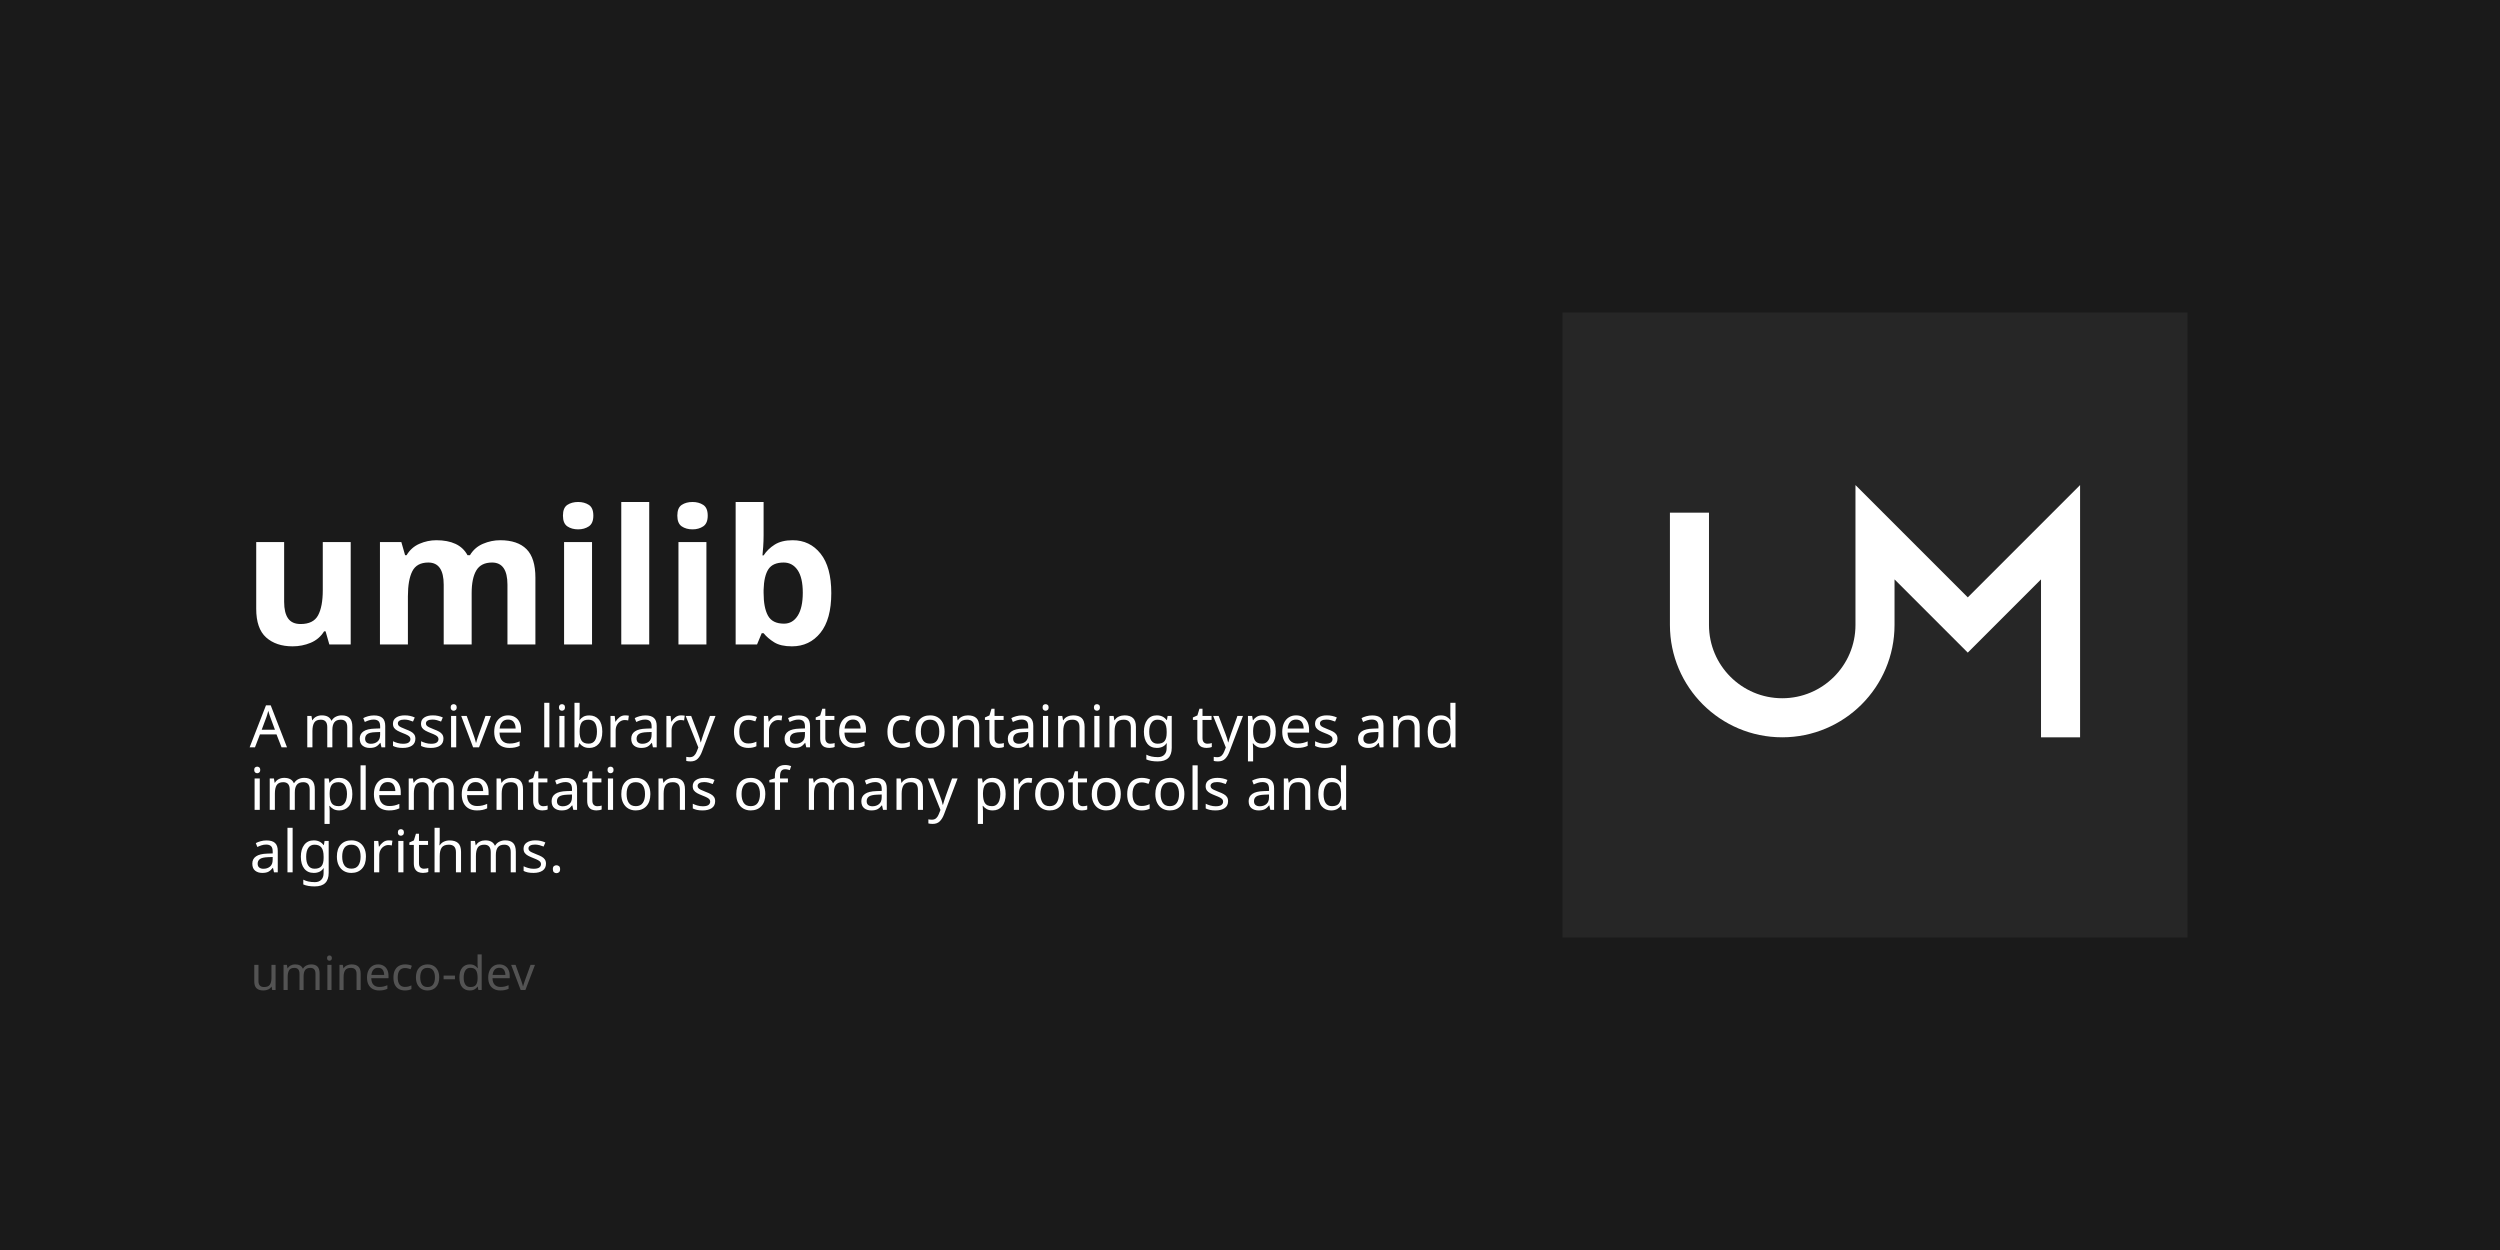
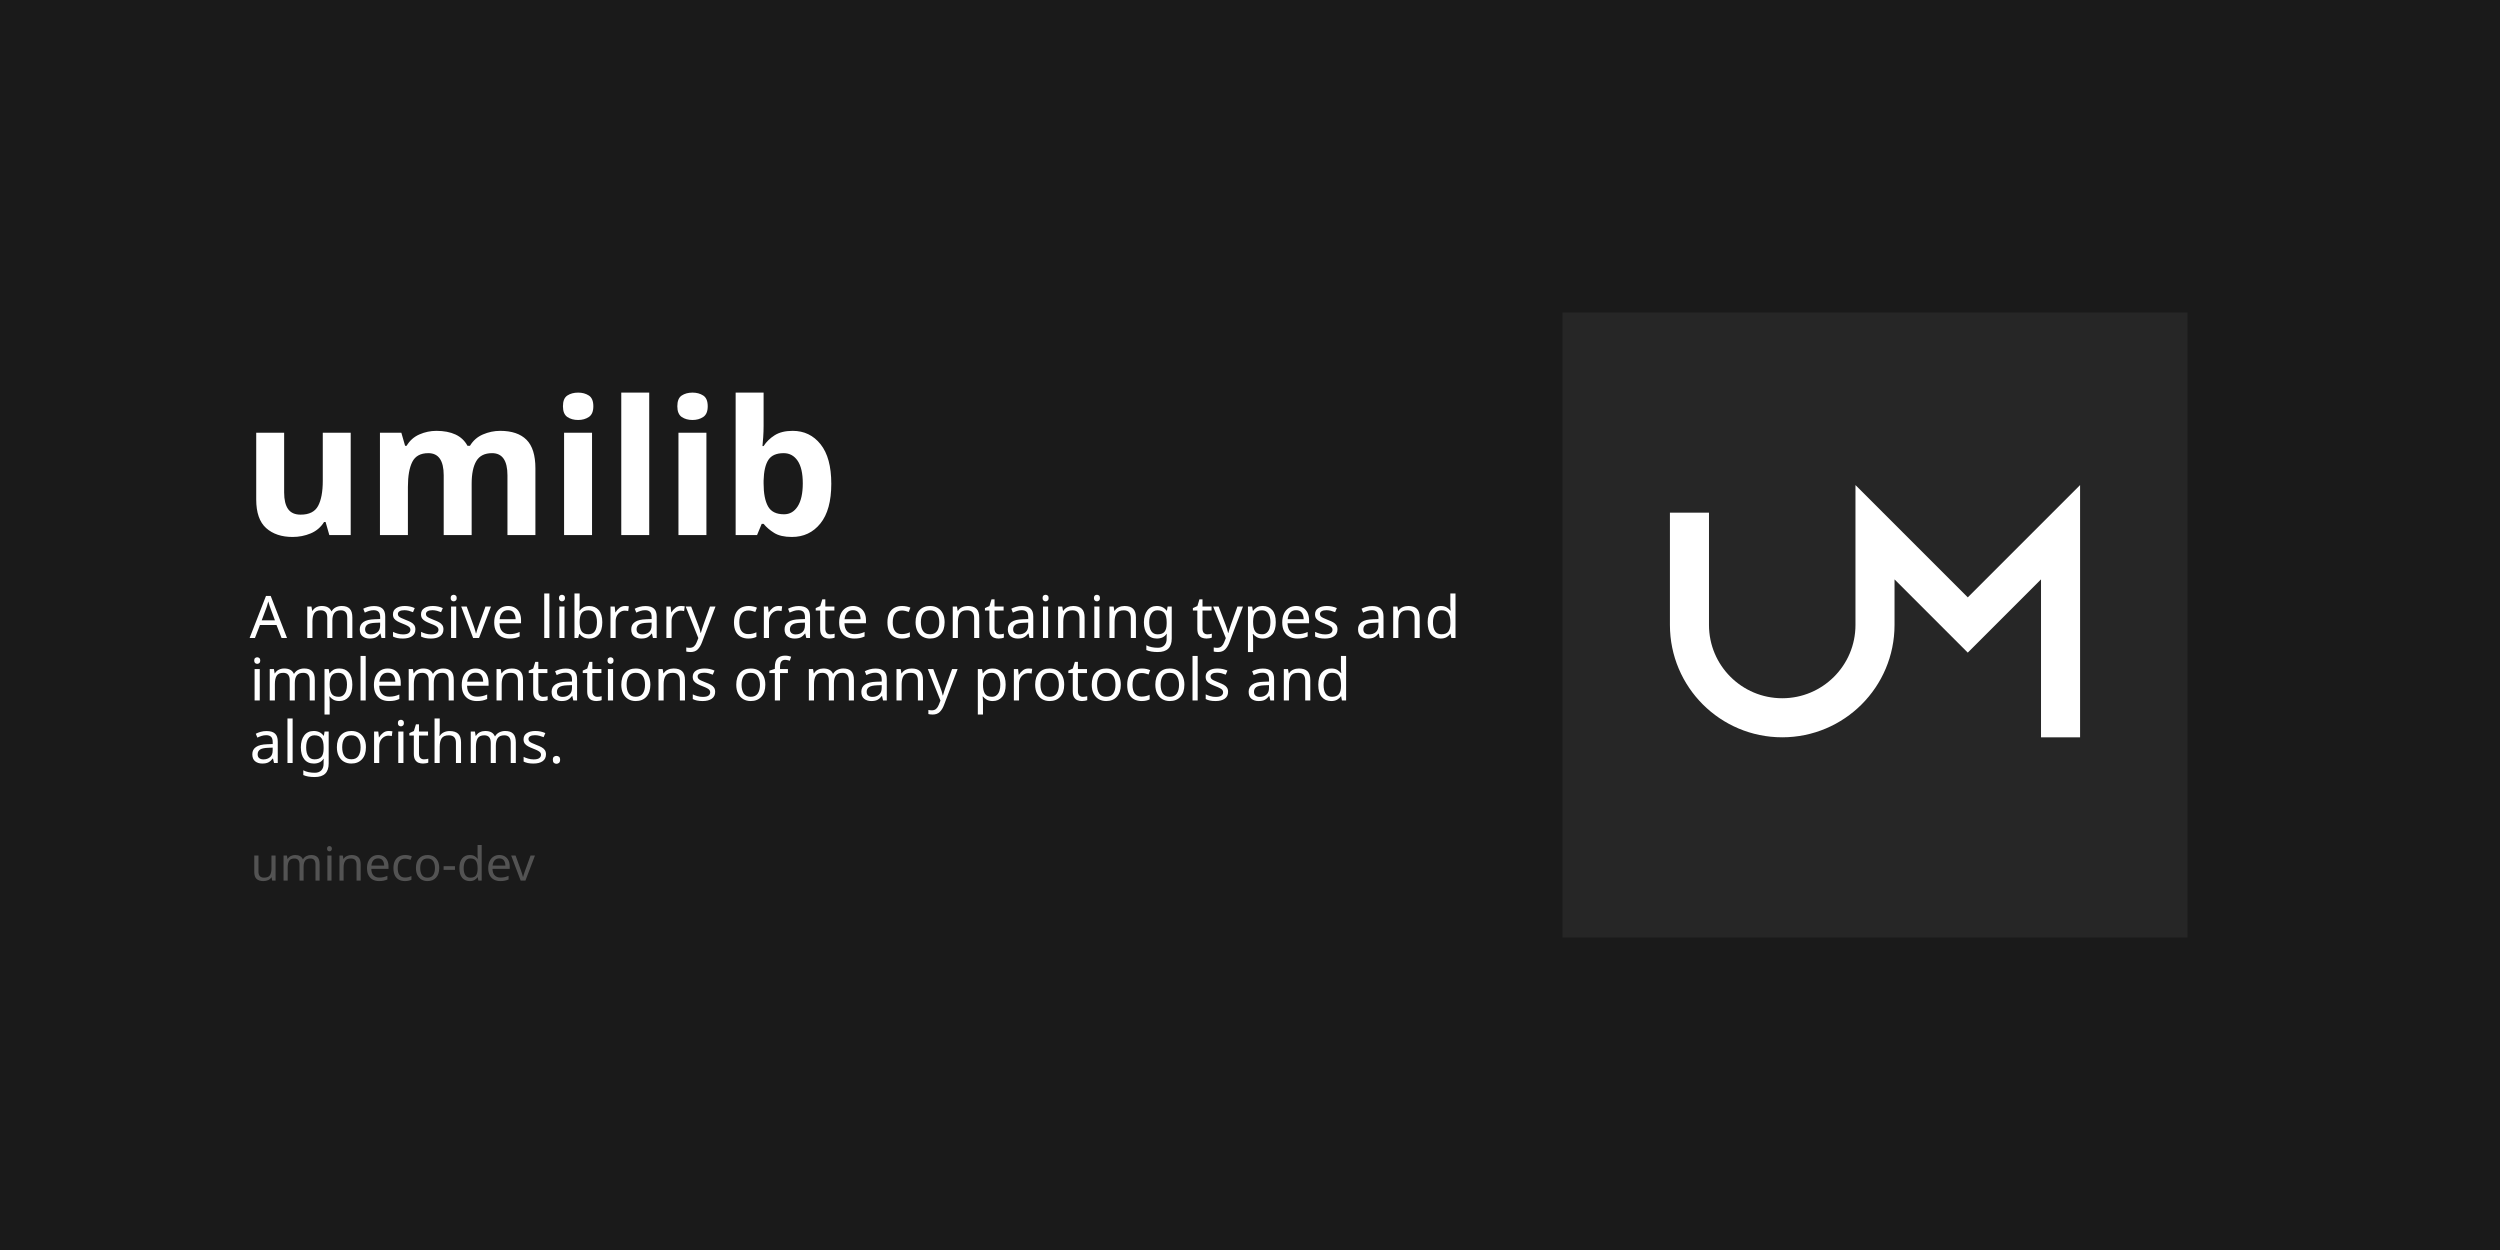
<svg xmlns="http://www.w3.org/2000/svg" id="_レイヤー_1" data-name="レイヤー 1" viewBox="0 0 1280 640">
  <defs>
    <style>
      .cls-1 {
        font-family: NerconeSansCJKVariable-Bold, 'Nercone Sans CJK Variable';
        font-size: 96px;
        font-variation-settings: 'opsz' 14, 'wght' 700;
        font-weight: 700;
      }

      .cls-1, .cls-2, .cls-3 {
        fill: #fff;
      }

      .cls-2 {
        font-family: NerconeSansCJK-Variable, 'Nercone Sans CJK Variable';
        font-size: 30px;
        font-variation-settings: 'opsz' 14, 'wght' 400;
      }

      .cls-4 {
        fill: #262626;
      }

      .cls-3 {
        font-family: NerconeMonoCJKNF-Variable, 'Nercone Mono CJK NF Variable';
        font-size: 24px;
        font-variation-settings: 'wght' 400;
        opacity: .25;
      }

      .cls-5 {
        fill: none;
        stroke: #fff;
        stroke-linecap: square;
        stroke-miterlimit: 10;
        stroke-width: 20px;
      }

      .cls-6 {
        fill: #1a1a1a;
      }
    </style>
  </defs>
  <rect class="cls-6" width="1280" height="640" />
-   <text class="cls-1" transform="translate(123.98 329.97)">
+   <text class="cls-1" transform="translate(123.98 273.97)">
    <tspan x="0" y="0">umilib</tspan>
  </text>
-   <text class="cls-2" transform="translate(127.81 382.64)">
+   <text class="cls-2" transform="translate(127.81 326.64)">
    <tspan x="0" y="0">A massive library crate containing types and</tspan>
    <tspan x="0" y="32">implementations of many protocols and</tspan>
    <tspan x="0" y="64">algorithms.</tspan>
  </text>
-   <text class="cls-3" transform="translate(128.3 506.88)">
+   <text class="cls-3" transform="translate(128.3 450.88)">
    <tspan x="0" y="0">umineco-dev</tspan>
  </text>
  <g>
    <rect class="cls-4" x="800" y="160" width="320" height="320" />
    <path class="cls-5" d="M865,272.5v47.5c0,26.23,21.27,47.5,47.5,47.5h0c26.23,0,47.5-21.27,47.5-47.5v-47.5s47.5,47.5,47.5,47.5l47.5-47.5v95" />
  </g>
</svg>
